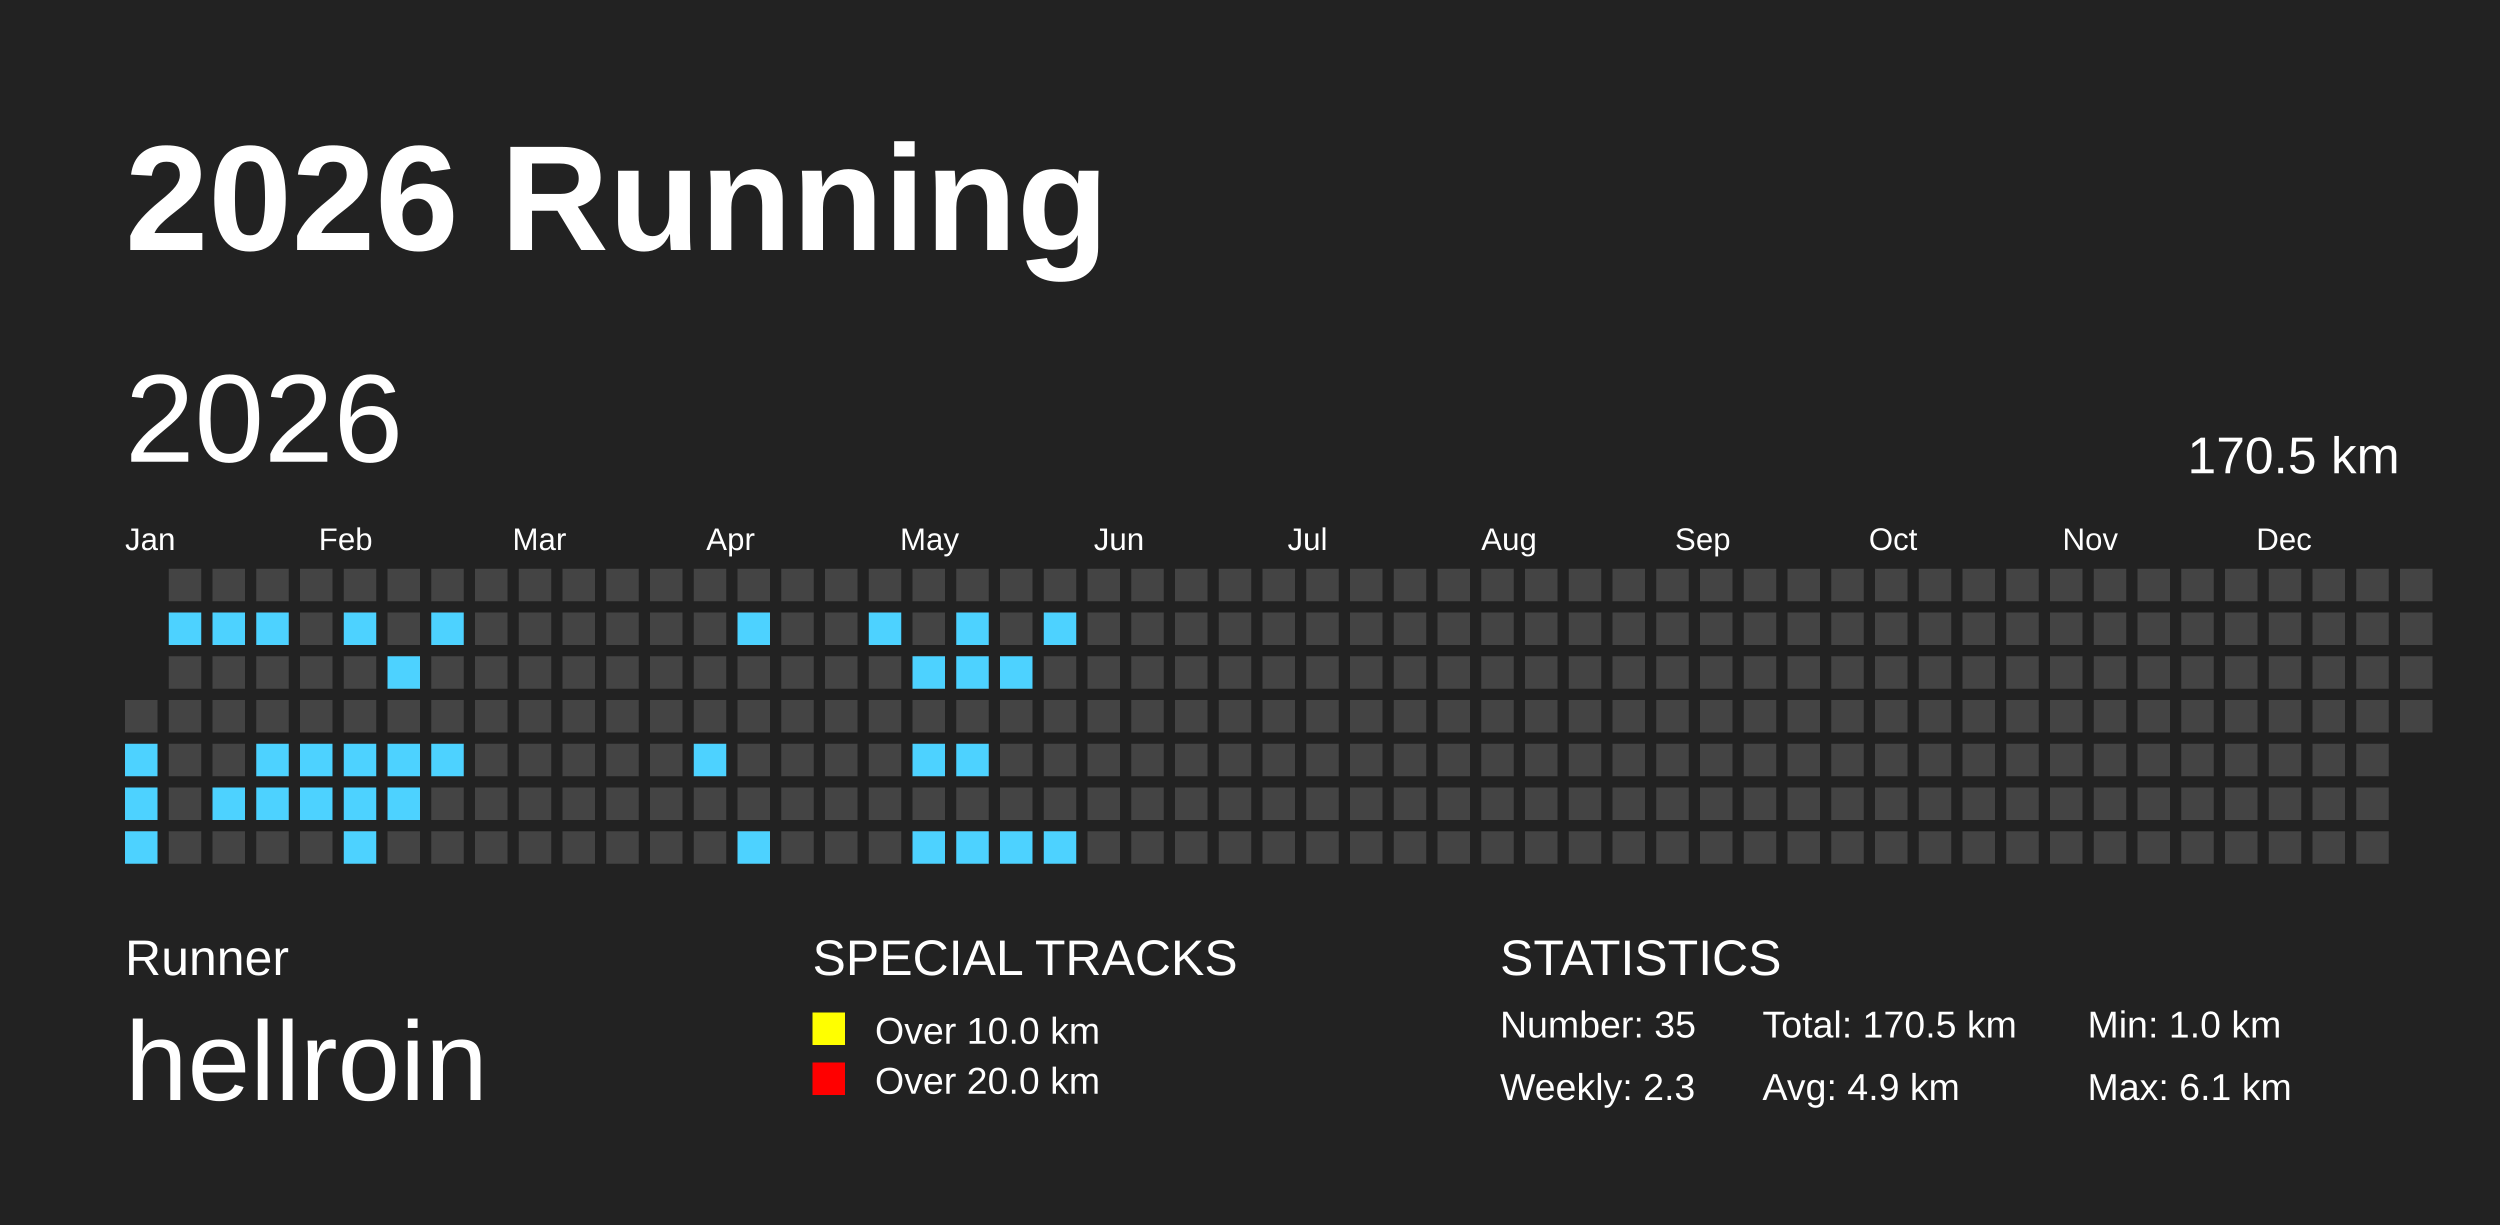
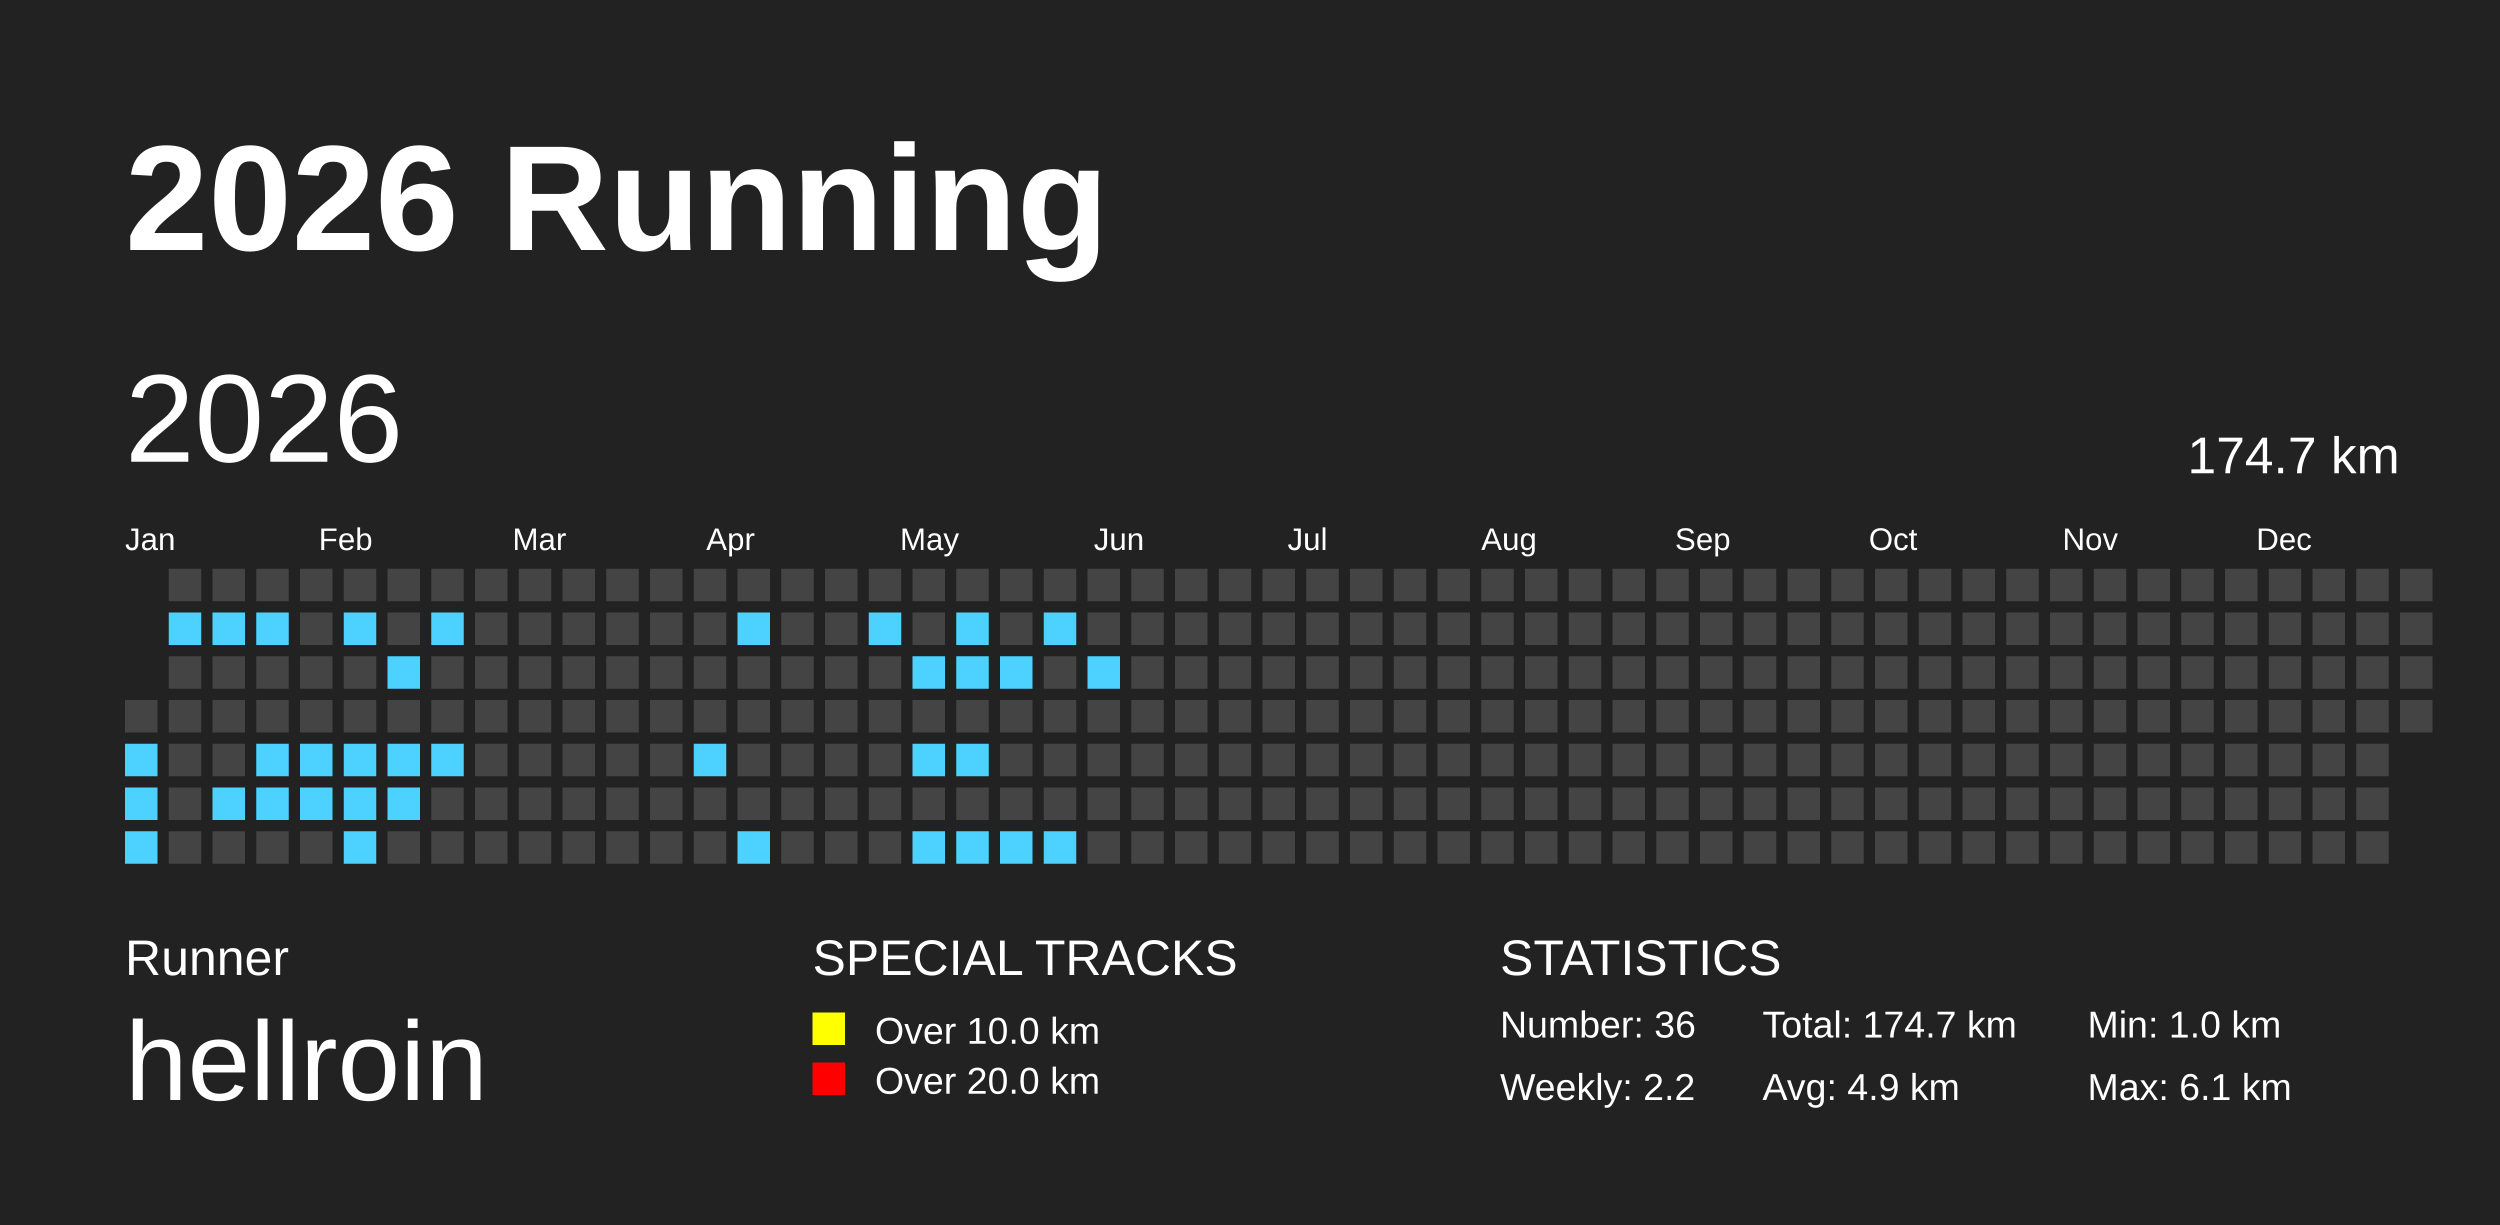
<svg xmlns="http://www.w3.org/2000/svg" baseProfile="full" height="98mm" version="1.1" viewBox="0,0,200,98" width="200mm">
  <defs />
  <rect fill="#222222" height="98" width="200" x="0" y="0" />
  <text fill="#FFFFFF" style="font-size:12px; font-family:Arial; font-weight:bold;" x="10" y="20">2026 Running</text>
  <text fill="#FFFFFF" style="font-size:4px; font-family:Arial" x="10" y="78">Runner</text>
  <text fill="#FFFFFF" style="font-size:9px; font-family:Arial" x="10" y="88">hellroin</text>
  <text fill="#FFFFFF" style="font-size:4px; font-family:Arial" x="65" y="78">SPECIAL TRACKS</text>
  <rect fill="yellow" height="2.6" width="2.6" x="65" y="81" />
  <text fill="#FFFFFF" style="font-size:3px; font-family:Arial" x="70" y="83.5">Over 10.0 km</text>
  <rect fill="red" height="2.6" width="2.6" x="65" y="85" />
  <text fill="#FFFFFF" style="font-size:3px; font-family:Arial" x="70" y="87.5">Over 20.0 km</text>
  <text fill="#FFFFFF" style="font-size:4px; font-family:Arial" x="120" y="78">STATISTICS</text>
-   <text fill="#FFFFFF" style="font-size:3px; font-family:Arial" x="120" y="83">Number: 35</text>
-   <text fill="#FFFFFF" style="font-size:3px; font-family:Arial" x="120" y="88">Weekly: 2.3</text>
-   <text fill="#FFFFFF" style="font-size:3px; font-family:Arial" x="141" y="83">Total: 170.5 km</text>
+   <text fill="#FFFFFF" style="font-size:3px; font-family:Arial" x="120" y="83">Number: 36</text>
+   <text fill="#FFFFFF" style="font-size:3px; font-family:Arial" x="120" y="88">Weekly: 2.2</text>
+   <text fill="#FFFFFF" style="font-size:3px; font-family:Arial" x="141" y="83">Total: 174.7 km</text>
  <text fill="#FFFFFF" style="font-size:3px; font-family:Arial" x="141" y="88">Avg: 4.9 km</text>
  <text fill="#FFFFFF" style="font-size:3px; font-family:Arial" x="167" y="83">Min: 1.0 km</text>
  <text fill="#FFFFFF" style="font-size:3px; font-family:Arial" x="167" y="88">Max: 6.1 km</text>
  <text dominant-baseline="hanging" fill="#FFFFFF" style="font-size:10.0px; font-family:Arial;" x="10" y="30">2026</text>
-   <text dominant-baseline="hanging" fill="#FFFFFF" style="font-size:4.125px; font-family:Arial;" x="175" y="35">170.5 km</text>
+   <text dominant-baseline="hanging" fill="#FFFFFF" style="font-size:4.125px; font-family:Arial;" x="175" y="35">174.7 km</text>
  <text fill="#FFFFFF" style="font-size:2.5px; font-family:Arial" x="10.0" y="44">Jan</text>
  <text fill="#FFFFFF" style="font-size:2.5px; font-family:Arial" x="25.5" y="44">Feb</text>
  <text fill="#FFFFFF" style="font-size:2.5px; font-family:Arial" x="41.0" y="44">Mar</text>
  <text fill="#FFFFFF" style="font-size:2.5px; font-family:Arial" x="56.5" y="44">Apr</text>
  <text fill="#FFFFFF" style="font-size:2.5px; font-family:Arial" x="72.0" y="44">May</text>
  <text fill="#FFFFFF" style="font-size:2.5px; font-family:Arial" x="87.5" y="44">Jun</text>
  <text fill="#FFFFFF" style="font-size:2.5px; font-family:Arial" x="103.0" y="44">Jul</text>
  <text fill="#FFFFFF" style="font-size:2.5px; font-family:Arial" x="118.5" y="44">Aug</text>
  <text fill="#FFFFFF" style="font-size:2.5px; font-family:Arial" x="134.0" y="44">Sep</text>
  <text fill="#FFFFFF" style="font-size:2.5px; font-family:Arial" x="149.5" y="44">Oct</text>
  <text fill="#FFFFFF" style="font-size:2.5px; font-family:Arial" x="165.0" y="44">Nov</text>
  <text fill="#FFFFFF" style="font-size:2.5px; font-family:Arial" x="180.5" y="44">Dec</text>
  <rect fill="#444444" height="2.6" width="2.6" x="10.0" y="56.0" />
  <rect fill="#4DD2FF" height="2.6" width="2.6" x="10.0" y="59.5" />
  <rect fill="#4DD2FF" height="2.6" width="2.6" x="10.0" y="63.0" />
  <rect fill="#4DD2FF" height="2.6" width="2.6" x="10.0" y="66.5" />
  <rect fill="#444444" height="2.6" width="2.6" x="13.5" y="45.5" />
  <rect fill="#4DD2FF" height="2.6" width="2.6" x="13.5" y="49.0" />
  <rect fill="#444444" height="2.6" width="2.6" x="13.5" y="52.5" />
  <rect fill="#444444" height="2.6" width="2.6" x="13.5" y="56.0" />
  <rect fill="#444444" height="2.6" width="2.6" x="13.5" y="59.5" />
  <rect fill="#444444" height="2.6" width="2.6" x="13.5" y="63.0" />
  <rect fill="#444444" height="2.6" width="2.6" x="13.5" y="66.5" />
  <rect fill="#444444" height="2.6" width="2.6" x="17.0" y="45.5" />
  <rect fill="#4DD2FF" height="2.6" width="2.6" x="17.0" y="49.0" />
  <rect fill="#444444" height="2.6" width="2.6" x="17.0" y="52.5" />
  <rect fill="#444444" height="2.6" width="2.6" x="17.0" y="56.0" />
  <rect fill="#444444" height="2.6" width="2.6" x="17.0" y="59.5" />
  <rect fill="#4DD2FF" height="2.6" width="2.6" x="17.0" y="63.0" />
  <rect fill="#444444" height="2.6" width="2.6" x="17.0" y="66.5" />
  <rect fill="#444444" height="2.6" width="2.6" x="20.5" y="45.5" />
  <rect fill="#4DD2FF" height="2.6" width="2.6" x="20.5" y="49.0" />
  <rect fill="#444444" height="2.6" width="2.6" x="20.5" y="52.5" />
  <rect fill="#444444" height="2.6" width="2.6" x="20.5" y="56.0" />
  <rect fill="#4DD2FF" height="2.6" width="2.6" x="20.5" y="59.5" />
  <rect fill="#4DD2FF" height="2.6" width="2.6" x="20.5" y="63.0" />
  <rect fill="#444444" height="2.6" width="2.6" x="20.5" y="66.5" />
  <rect fill="#444444" height="2.6" width="2.6" x="24.0" y="45.5" />
  <rect fill="#444444" height="2.6" width="2.6" x="24.0" y="49.0" />
  <rect fill="#444444" height="2.6" width="2.6" x="24.0" y="52.5" />
  <rect fill="#444444" height="2.6" width="2.6" x="24.0" y="56.0" />
  <rect fill="#4DD2FF" height="2.6" width="2.6" x="24.0" y="59.5" />
  <rect fill="#4DD2FF" height="2.6" width="2.6" x="24.0" y="63.0" />
  <rect fill="#444444" height="2.6" width="2.6" x="24.0" y="66.5" />
  <rect fill="#444444" height="2.6" width="2.6" x="27.5" y="45.5" />
  <rect fill="#4DD2FF" height="2.6" width="2.6" x="27.5" y="49.0" />
  <rect fill="#444444" height="2.6" width="2.6" x="27.5" y="52.5" />
  <rect fill="#444444" height="2.6" width="2.6" x="27.5" y="56.0" />
  <rect fill="#4DD2FF" height="2.6" width="2.6" x="27.5" y="59.5" />
  <rect fill="#4DD2FF" height="2.6" width="2.6" x="27.5" y="63.0" />
  <rect fill="#4DD2FF" height="2.6" width="2.6" x="27.5" y="66.5" />
  <rect fill="#444444" height="2.6" width="2.6" x="31.0" y="45.5" />
  <rect fill="#444444" height="2.6" width="2.6" x="31.0" y="49.0" />
  <rect fill="#4DD2FF" height="2.6" width="2.6" x="31.0" y="52.5" />
  <rect fill="#444444" height="2.6" width="2.6" x="31.0" y="56.0" />
  <rect fill="#4DD2FF" height="2.6" width="2.6" x="31.0" y="59.5" />
  <rect fill="#4DD2FF" height="2.6" width="2.6" x="31.0" y="63.0" />
  <rect fill="#444444" height="2.6" width="2.6" x="31.0" y="66.5" />
  <rect fill="#444444" height="2.6" width="2.6" x="34.5" y="45.5" />
  <rect fill="#4DD2FF" height="2.6" width="2.6" x="34.5" y="49.0" />
  <rect fill="#444444" height="2.6" width="2.6" x="34.5" y="52.5" />
  <rect fill="#444444" height="2.6" width="2.6" x="34.5" y="56.0" />
  <rect fill="#4DD2FF" height="2.6" width="2.6" x="34.5" y="59.5" />
  <rect fill="#444444" height="2.6" width="2.6" x="34.5" y="63.0" />
  <rect fill="#444444" height="2.6" width="2.6" x="34.5" y="66.5" />
  <rect fill="#444444" height="2.6" width="2.6" x="38.0" y="45.5" />
  <rect fill="#444444" height="2.6" width="2.6" x="38.0" y="49.0" />
  <rect fill="#444444" height="2.6" width="2.6" x="38.0" y="52.5" />
  <rect fill="#444444" height="2.6" width="2.6" x="38.0" y="56.0" />
  <rect fill="#444444" height="2.6" width="2.6" x="38.0" y="59.5" />
  <rect fill="#444444" height="2.6" width="2.6" x="38.0" y="63.0" />
  <rect fill="#444444" height="2.6" width="2.6" x="38.0" y="66.5" />
  <rect fill="#444444" height="2.6" width="2.6" x="41.5" y="45.5" />
  <rect fill="#444444" height="2.6" width="2.6" x="41.5" y="49.0" />
  <rect fill="#444444" height="2.6" width="2.6" x="41.5" y="52.5" />
  <rect fill="#444444" height="2.6" width="2.6" x="41.5" y="56.0" />
  <rect fill="#444444" height="2.6" width="2.6" x="41.5" y="59.5" />
  <rect fill="#444444" height="2.6" width="2.6" x="41.5" y="63.0" />
  <rect fill="#444444" height="2.6" width="2.6" x="41.5" y="66.5" />
  <rect fill="#444444" height="2.6" width="2.6" x="45.0" y="45.5" />
  <rect fill="#444444" height="2.6" width="2.6" x="45.0" y="49.0" />
  <rect fill="#444444" height="2.6" width="2.6" x="45.0" y="52.5" />
  <rect fill="#444444" height="2.6" width="2.6" x="45.0" y="56.0" />
  <rect fill="#444444" height="2.6" width="2.6" x="45.0" y="59.5" />
  <rect fill="#444444" height="2.6" width="2.6" x="45.0" y="63.0" />
  <rect fill="#444444" height="2.6" width="2.6" x="45.0" y="66.5" />
  <rect fill="#444444" height="2.6" width="2.6" x="48.5" y="45.5" />
  <rect fill="#444444" height="2.6" width="2.6" x="48.5" y="49.0" />
  <rect fill="#444444" height="2.6" width="2.6" x="48.5" y="52.5" />
  <rect fill="#444444" height="2.6" width="2.6" x="48.5" y="56.0" />
  <rect fill="#444444" height="2.6" width="2.6" x="48.5" y="59.5" />
  <rect fill="#444444" height="2.6" width="2.6" x="48.5" y="63.0" />
  <rect fill="#444444" height="2.6" width="2.6" x="48.5" y="66.5" />
  <rect fill="#444444" height="2.6" width="2.6" x="52.0" y="45.5" />
  <rect fill="#444444" height="2.6" width="2.6" x="52.0" y="49.0" />
  <rect fill="#444444" height="2.6" width="2.6" x="52.0" y="52.5" />
  <rect fill="#444444" height="2.6" width="2.6" x="52.0" y="56.0" />
  <rect fill="#444444" height="2.6" width="2.6" x="52.0" y="59.5" />
  <rect fill="#444444" height="2.6" width="2.6" x="52.0" y="63.0" />
  <rect fill="#444444" height="2.6" width="2.6" x="52.0" y="66.5" />
  <rect fill="#444444" height="2.6" width="2.6" x="55.5" y="45.5" />
  <rect fill="#444444" height="2.6" width="2.6" x="55.5" y="49.0" />
  <rect fill="#444444" height="2.6" width="2.6" x="55.5" y="52.5" />
  <rect fill="#444444" height="2.6" width="2.6" x="55.5" y="56.0" />
  <rect fill="#4DD2FF" height="2.6" width="2.6" x="55.5" y="59.5" />
  <rect fill="#444444" height="2.6" width="2.6" x="55.5" y="63.0" />
  <rect fill="#444444" height="2.6" width="2.6" x="55.5" y="66.5" />
  <rect fill="#444444" height="2.6" width="2.6" x="59.0" y="45.5" />
  <rect fill="#4DD2FF" height="2.6" width="2.6" x="59.0" y="49.0" />
  <rect fill="#444444" height="2.6" width="2.6" x="59.0" y="52.5" />
  <rect fill="#444444" height="2.6" width="2.6" x="59.0" y="56.0" />
  <rect fill="#444444" height="2.6" width="2.6" x="59.0" y="59.5" />
  <rect fill="#444444" height="2.6" width="2.6" x="59.0" y="63.0" />
  <rect fill="#4DD2FF" height="2.6" width="2.6" x="59.0" y="66.5" />
  <rect fill="#444444" height="2.6" width="2.6" x="62.5" y="45.5" />
  <rect fill="#444444" height="2.6" width="2.6" x="62.5" y="49.0" />
  <rect fill="#444444" height="2.6" width="2.6" x="62.5" y="52.5" />
  <rect fill="#444444" height="2.6" width="2.6" x="62.5" y="56.0" />
  <rect fill="#444444" height="2.6" width="2.6" x="62.5" y="59.5" />
  <rect fill="#444444" height="2.6" width="2.6" x="62.5" y="63.0" />
  <rect fill="#444444" height="2.6" width="2.6" x="62.5" y="66.5" />
  <rect fill="#444444" height="2.6" width="2.6" x="66.0" y="45.5" />
  <rect fill="#444444" height="2.6" width="2.6" x="66.0" y="49.0" />
  <rect fill="#444444" height="2.6" width="2.6" x="66.0" y="52.5" />
  <rect fill="#444444" height="2.6" width="2.6" x="66.0" y="56.0" />
  <rect fill="#444444" height="2.6" width="2.6" x="66.0" y="59.5" />
  <rect fill="#444444" height="2.6" width="2.6" x="66.0" y="63.0" />
  <rect fill="#444444" height="2.6" width="2.6" x="66.0" y="66.5" />
  <rect fill="#444444" height="2.6" width="2.6" x="69.5" y="45.5" />
  <rect fill="#4DD2FF" height="2.6" width="2.6" x="69.5" y="49.0" />
  <rect fill="#444444" height="2.6" width="2.6" x="69.5" y="52.5" />
  <rect fill="#444444" height="2.6" width="2.6" x="69.5" y="56.0" />
  <rect fill="#444444" height="2.6" width="2.6" x="69.5" y="59.5" />
  <rect fill="#444444" height="2.6" width="2.6" x="69.5" y="63.0" />
  <rect fill="#444444" height="2.6" width="2.6" x="69.5" y="66.5" />
  <rect fill="#444444" height="2.6" width="2.6" x="73.0" y="45.5" />
  <rect fill="#444444" height="2.6" width="2.6" x="73.0" y="49.0" />
  <rect fill="#4DD2FF" height="2.6" width="2.6" x="73.0" y="52.5" />
  <rect fill="#444444" height="2.6" width="2.6" x="73.0" y="56.0" />
  <rect fill="#4DD2FF" height="2.6" width="2.6" x="73.0" y="59.5" />
  <rect fill="#444444" height="2.6" width="2.6" x="73.0" y="63.0" />
  <rect fill="#4DD2FF" height="2.6" width="2.6" x="73.0" y="66.5" />
  <rect fill="#444444" height="2.6" width="2.6" x="76.5" y="45.5" />
  <rect fill="#4DD2FF" height="2.6" width="2.6" x="76.5" y="49.0" />
  <rect fill="#4DD2FF" height="2.6" width="2.6" x="76.5" y="52.5" />
  <rect fill="#444444" height="2.6" width="2.6" x="76.5" y="56.0" />
  <rect fill="#4DD2FF" height="2.6" width="2.6" x="76.5" y="59.5" />
  <rect fill="#444444" height="2.6" width="2.6" x="76.5" y="63.0" />
  <rect fill="#4DD2FF" height="2.6" width="2.6" x="76.5" y="66.5" />
  <rect fill="#444444" height="2.6" width="2.6" x="80.0" y="45.5" />
  <rect fill="#444444" height="2.6" width="2.6" x="80.0" y="49.0" />
  <rect fill="#4DD2FF" height="2.6" width="2.6" x="80.0" y="52.5" />
  <rect fill="#444444" height="2.6" width="2.6" x="80.0" y="56.0" />
  <rect fill="#444444" height="2.6" width="2.6" x="80.0" y="59.5" />
  <rect fill="#444444" height="2.6" width="2.6" x="80.0" y="63.0" />
  <rect fill="#4DD2FF" height="2.6" width="2.6" x="80.0" y="66.5" />
  <rect fill="#444444" height="2.6" width="2.6" x="83.5" y="45.5" />
  <rect fill="#4DD2FF" height="2.6" width="2.6" x="83.5" y="49.0" />
  <rect fill="#444444" height="2.6" width="2.6" x="83.5" y="52.5" />
  <rect fill="#444444" height="2.6" width="2.6" x="83.5" y="56.0" />
  <rect fill="#444444" height="2.6" width="2.6" x="83.5" y="59.5" />
  <rect fill="#444444" height="2.6" width="2.6" x="83.5" y="63.0" />
  <rect fill="#4DD2FF" height="2.6" width="2.6" x="83.5" y="66.5" />
  <rect fill="#444444" height="2.6" width="2.6" x="87.0" y="45.5" />
  <rect fill="#444444" height="2.6" width="2.6" x="87.0" y="49.0" />
-   <rect fill="#444444" height="2.6" width="2.6" x="87.0" y="52.5" />
+   <rect fill="#4DD2FF" height="2.6" width="2.6" x="87.0" y="52.5" />
  <rect fill="#444444" height="2.6" width="2.6" x="87.0" y="56.0" />
  <rect fill="#444444" height="2.6" width="2.6" x="87.0" y="59.5" />
  <rect fill="#444444" height="2.6" width="2.6" x="87.0" y="63.0" />
  <rect fill="#444444" height="2.6" width="2.6" x="87.0" y="66.5" />
  <rect fill="#444444" height="2.6" width="2.6" x="90.5" y="45.5" />
  <rect fill="#444444" height="2.6" width="2.6" x="90.5" y="49.0" />
  <rect fill="#444444" height="2.6" width="2.6" x="90.5" y="52.5" />
  <rect fill="#444444" height="2.6" width="2.6" x="90.5" y="56.0" />
  <rect fill="#444444" height="2.6" width="2.6" x="90.5" y="59.5" />
  <rect fill="#444444" height="2.6" width="2.6" x="90.5" y="63.0" />
  <rect fill="#444444" height="2.6" width="2.6" x="90.5" y="66.5" />
  <rect fill="#444444" height="2.6" width="2.6" x="94.0" y="45.5" />
  <rect fill="#444444" height="2.6" width="2.6" x="94.0" y="49.0" />
  <rect fill="#444444" height="2.6" width="2.6" x="94.0" y="52.5" />
  <rect fill="#444444" height="2.6" width="2.6" x="94.0" y="56.0" />
  <rect fill="#444444" height="2.6" width="2.6" x="94.0" y="59.5" />
  <rect fill="#444444" height="2.6" width="2.6" x="94.0" y="63.0" />
  <rect fill="#444444" height="2.6" width="2.6" x="94.0" y="66.5" />
  <rect fill="#444444" height="2.6" width="2.6" x="97.5" y="45.5" />
  <rect fill="#444444" height="2.6" width="2.6" x="97.5" y="49.0" />
  <rect fill="#444444" height="2.6" width="2.6" x="97.5" y="52.5" />
  <rect fill="#444444" height="2.6" width="2.6" x="97.5" y="56.0" />
  <rect fill="#444444" height="2.6" width="2.6" x="97.5" y="59.5" />
  <rect fill="#444444" height="2.6" width="2.6" x="97.5" y="63.0" />
  <rect fill="#444444" height="2.6" width="2.6" x="97.5" y="66.5" />
  <rect fill="#444444" height="2.6" width="2.6" x="101.0" y="45.5" />
  <rect fill="#444444" height="2.6" width="2.6" x="101.0" y="49.0" />
  <rect fill="#444444" height="2.6" width="2.6" x="101.0" y="52.5" />
  <rect fill="#444444" height="2.6" width="2.6" x="101.0" y="56.0" />
  <rect fill="#444444" height="2.6" width="2.6" x="101.0" y="59.5" />
  <rect fill="#444444" height="2.6" width="2.6" x="101.0" y="63.0" />
  <rect fill="#444444" height="2.6" width="2.6" x="101.0" y="66.5" />
  <rect fill="#444444" height="2.6" width="2.6" x="104.5" y="45.5" />
  <rect fill="#444444" height="2.6" width="2.6" x="104.5" y="49.0" />
  <rect fill="#444444" height="2.6" width="2.6" x="104.5" y="52.5" />
  <rect fill="#444444" height="2.6" width="2.6" x="104.5" y="56.0" />
  <rect fill="#444444" height="2.6" width="2.6" x="104.5" y="59.5" />
  <rect fill="#444444" height="2.6" width="2.6" x="104.5" y="63.0" />
  <rect fill="#444444" height="2.6" width="2.6" x="104.5" y="66.5" />
  <rect fill="#444444" height="2.6" width="2.6" x="108.0" y="45.5" />
  <rect fill="#444444" height="2.6" width="2.6" x="108.0" y="49.0" />
  <rect fill="#444444" height="2.6" width="2.6" x="108.0" y="52.5" />
  <rect fill="#444444" height="2.6" width="2.6" x="108.0" y="56.0" />
  <rect fill="#444444" height="2.6" width="2.6" x="108.0" y="59.5" />
  <rect fill="#444444" height="2.6" width="2.6" x="108.0" y="63.0" />
  <rect fill="#444444" height="2.6" width="2.6" x="108.0" y="66.5" />
  <rect fill="#444444" height="2.6" width="2.6" x="111.5" y="45.5" />
  <rect fill="#444444" height="2.6" width="2.6" x="111.5" y="49.0" />
  <rect fill="#444444" height="2.6" width="2.6" x="111.5" y="52.5" />
  <rect fill="#444444" height="2.6" width="2.6" x="111.5" y="56.0" />
  <rect fill="#444444" height="2.6" width="2.6" x="111.5" y="59.5" />
  <rect fill="#444444" height="2.6" width="2.6" x="111.5" y="63.0" />
  <rect fill="#444444" height="2.6" width="2.6" x="111.5" y="66.5" />
  <rect fill="#444444" height="2.6" width="2.6" x="115.0" y="45.5" />
  <rect fill="#444444" height="2.6" width="2.6" x="115.0" y="49.0" />
  <rect fill="#444444" height="2.6" width="2.6" x="115.0" y="52.5" />
  <rect fill="#444444" height="2.6" width="2.6" x="115.0" y="56.0" />
  <rect fill="#444444" height="2.6" width="2.6" x="115.0" y="59.5" />
  <rect fill="#444444" height="2.6" width="2.6" x="115.0" y="63.0" />
  <rect fill="#444444" height="2.6" width="2.6" x="115.0" y="66.5" />
  <rect fill="#444444" height="2.6" width="2.6" x="118.5" y="45.5" />
  <rect fill="#444444" height="2.6" width="2.6" x="118.5" y="49.0" />
  <rect fill="#444444" height="2.6" width="2.6" x="118.5" y="52.5" />
  <rect fill="#444444" height="2.6" width="2.6" x="118.5" y="56.0" />
  <rect fill="#444444" height="2.6" width="2.6" x="118.5" y="59.5" />
  <rect fill="#444444" height="2.6" width="2.6" x="118.5" y="63.0" />
  <rect fill="#444444" height="2.6" width="2.6" x="118.5" y="66.5" />
  <rect fill="#444444" height="2.6" width="2.6" x="122.0" y="45.5" />
  <rect fill="#444444" height="2.6" width="2.6" x="122.0" y="49.0" />
  <rect fill="#444444" height="2.6" width="2.6" x="122.0" y="52.5" />
  <rect fill="#444444" height="2.6" width="2.6" x="122.0" y="56.0" />
  <rect fill="#444444" height="2.6" width="2.6" x="122.0" y="59.5" />
  <rect fill="#444444" height="2.6" width="2.6" x="122.0" y="63.0" />
  <rect fill="#444444" height="2.6" width="2.6" x="122.0" y="66.5" />
  <rect fill="#444444" height="2.6" width="2.6" x="125.5" y="45.5" />
  <rect fill="#444444" height="2.6" width="2.6" x="125.5" y="49.0" />
  <rect fill="#444444" height="2.6" width="2.6" x="125.5" y="52.5" />
  <rect fill="#444444" height="2.6" width="2.6" x="125.5" y="56.0" />
  <rect fill="#444444" height="2.6" width="2.6" x="125.5" y="59.5" />
  <rect fill="#444444" height="2.6" width="2.6" x="125.5" y="63.0" />
  <rect fill="#444444" height="2.6" width="2.6" x="125.5" y="66.5" />
  <rect fill="#444444" height="2.6" width="2.6" x="129.0" y="45.5" />
  <rect fill="#444444" height="2.6" width="2.6" x="129.0" y="49.0" />
  <rect fill="#444444" height="2.6" width="2.6" x="129.0" y="52.5" />
  <rect fill="#444444" height="2.6" width="2.6" x="129.0" y="56.0" />
  <rect fill="#444444" height="2.6" width="2.6" x="129.0" y="59.5" />
  <rect fill="#444444" height="2.6" width="2.6" x="129.0" y="63.0" />
  <rect fill="#444444" height="2.6" width="2.6" x="129.0" y="66.5" />
  <rect fill="#444444" height="2.6" width="2.6" x="132.5" y="45.5" />
  <rect fill="#444444" height="2.6" width="2.6" x="132.5" y="49.0" />
  <rect fill="#444444" height="2.6" width="2.6" x="132.5" y="52.5" />
  <rect fill="#444444" height="2.6" width="2.6" x="132.5" y="56.0" />
  <rect fill="#444444" height="2.6" width="2.6" x="132.5" y="59.5" />
  <rect fill="#444444" height="2.6" width="2.6" x="132.5" y="63.0" />
  <rect fill="#444444" height="2.6" width="2.6" x="132.5" y="66.5" />
  <rect fill="#444444" height="2.6" width="2.6" x="136.0" y="45.5" />
  <rect fill="#444444" height="2.6" width="2.6" x="136.0" y="49.0" />
  <rect fill="#444444" height="2.6" width="2.6" x="136.0" y="52.5" />
  <rect fill="#444444" height="2.6" width="2.6" x="136.0" y="56.0" />
  <rect fill="#444444" height="2.6" width="2.6" x="136.0" y="59.5" />
  <rect fill="#444444" height="2.6" width="2.6" x="136.0" y="63.0" />
  <rect fill="#444444" height="2.6" width="2.6" x="136.0" y="66.5" />
  <rect fill="#444444" height="2.6" width="2.6" x="139.5" y="45.5" />
  <rect fill="#444444" height="2.6" width="2.6" x="139.5" y="49.0" />
  <rect fill="#444444" height="2.6" width="2.6" x="139.5" y="52.5" />
  <rect fill="#444444" height="2.6" width="2.6" x="139.5" y="56.0" />
  <rect fill="#444444" height="2.6" width="2.6" x="139.5" y="59.5" />
  <rect fill="#444444" height="2.6" width="2.6" x="139.5" y="63.0" />
  <rect fill="#444444" height="2.6" width="2.6" x="139.5" y="66.5" />
  <rect fill="#444444" height="2.6" width="2.6" x="143.0" y="45.5" />
  <rect fill="#444444" height="2.6" width="2.6" x="143.0" y="49.0" />
  <rect fill="#444444" height="2.6" width="2.6" x="143.0" y="52.5" />
  <rect fill="#444444" height="2.6" width="2.6" x="143.0" y="56.0" />
  <rect fill="#444444" height="2.6" width="2.6" x="143.0" y="59.5" />
  <rect fill="#444444" height="2.6" width="2.6" x="143.0" y="63.0" />
  <rect fill="#444444" height="2.6" width="2.6" x="143.0" y="66.5" />
  <rect fill="#444444" height="2.6" width="2.6" x="146.5" y="45.5" />
  <rect fill="#444444" height="2.6" width="2.6" x="146.5" y="49.0" />
  <rect fill="#444444" height="2.6" width="2.6" x="146.5" y="52.5" />
  <rect fill="#444444" height="2.6" width="2.6" x="146.5" y="56.0" />
  <rect fill="#444444" height="2.6" width="2.6" x="146.5" y="59.5" />
  <rect fill="#444444" height="2.6" width="2.6" x="146.5" y="63.0" />
  <rect fill="#444444" height="2.6" width="2.6" x="146.5" y="66.5" />
  <rect fill="#444444" height="2.6" width="2.6" x="150.0" y="45.5" />
  <rect fill="#444444" height="2.6" width="2.6" x="150.0" y="49.0" />
  <rect fill="#444444" height="2.6" width="2.6" x="150.0" y="52.5" />
  <rect fill="#444444" height="2.6" width="2.6" x="150.0" y="56.0" />
  <rect fill="#444444" height="2.6" width="2.6" x="150.0" y="59.5" />
  <rect fill="#444444" height="2.6" width="2.6" x="150.0" y="63.0" />
  <rect fill="#444444" height="2.6" width="2.6" x="150.0" y="66.5" />
  <rect fill="#444444" height="2.6" width="2.6" x="153.5" y="45.5" />
  <rect fill="#444444" height="2.6" width="2.6" x="153.5" y="49.0" />
  <rect fill="#444444" height="2.6" width="2.6" x="153.5" y="52.5" />
  <rect fill="#444444" height="2.6" width="2.6" x="153.5" y="56.0" />
  <rect fill="#444444" height="2.6" width="2.6" x="153.5" y="59.5" />
  <rect fill="#444444" height="2.6" width="2.6" x="153.5" y="63.0" />
  <rect fill="#444444" height="2.6" width="2.6" x="153.5" y="66.5" />
  <rect fill="#444444" height="2.6" width="2.6" x="157.0" y="45.5" />
  <rect fill="#444444" height="2.6" width="2.6" x="157.0" y="49.0" />
  <rect fill="#444444" height="2.6" width="2.6" x="157.0" y="52.5" />
  <rect fill="#444444" height="2.6" width="2.6" x="157.0" y="56.0" />
  <rect fill="#444444" height="2.6" width="2.6" x="157.0" y="59.5" />
  <rect fill="#444444" height="2.6" width="2.6" x="157.0" y="63.0" />
  <rect fill="#444444" height="2.6" width="2.6" x="157.0" y="66.5" />
  <rect fill="#444444" height="2.6" width="2.6" x="160.5" y="45.5" />
  <rect fill="#444444" height="2.6" width="2.6" x="160.5" y="49.0" />
  <rect fill="#444444" height="2.6" width="2.6" x="160.5" y="52.5" />
  <rect fill="#444444" height="2.6" width="2.6" x="160.5" y="56.0" />
  <rect fill="#444444" height="2.6" width="2.6" x="160.5" y="59.5" />
  <rect fill="#444444" height="2.6" width="2.6" x="160.5" y="63.0" />
  <rect fill="#444444" height="2.6" width="2.6" x="160.5" y="66.5" />
  <rect fill="#444444" height="2.6" width="2.6" x="164.0" y="45.5" />
  <rect fill="#444444" height="2.6" width="2.6" x="164.0" y="49.0" />
  <rect fill="#444444" height="2.6" width="2.6" x="164.0" y="52.5" />
  <rect fill="#444444" height="2.6" width="2.6" x="164.0" y="56.0" />
  <rect fill="#444444" height="2.6" width="2.6" x="164.0" y="59.5" />
  <rect fill="#444444" height="2.6" width="2.6" x="164.0" y="63.0" />
  <rect fill="#444444" height="2.6" width="2.6" x="164.0" y="66.5" />
  <rect fill="#444444" height="2.6" width="2.6" x="167.5" y="45.5" />
  <rect fill="#444444" height="2.6" width="2.6" x="167.5" y="49.0" />
  <rect fill="#444444" height="2.6" width="2.6" x="167.5" y="52.5" />
  <rect fill="#444444" height="2.6" width="2.6" x="167.5" y="56.0" />
  <rect fill="#444444" height="2.6" width="2.6" x="167.5" y="59.5" />
  <rect fill="#444444" height="2.6" width="2.6" x="167.5" y="63.0" />
  <rect fill="#444444" height="2.6" width="2.6" x="167.5" y="66.5" />
  <rect fill="#444444" height="2.6" width="2.6" x="171.0" y="45.5" />
  <rect fill="#444444" height="2.6" width="2.6" x="171.0" y="49.0" />
  <rect fill="#444444" height="2.6" width="2.6" x="171.0" y="52.5" />
  <rect fill="#444444" height="2.6" width="2.6" x="171.0" y="56.0" />
  <rect fill="#444444" height="2.6" width="2.6" x="171.0" y="59.5" />
  <rect fill="#444444" height="2.6" width="2.6" x="171.0" y="63.0" />
  <rect fill="#444444" height="2.6" width="2.6" x="171.0" y="66.5" />
  <rect fill="#444444" height="2.6" width="2.6" x="174.5" y="45.5" />
  <rect fill="#444444" height="2.6" width="2.6" x="174.5" y="49.0" />
  <rect fill="#444444" height="2.6" width="2.6" x="174.5" y="52.5" />
  <rect fill="#444444" height="2.6" width="2.6" x="174.5" y="56.0" />
  <rect fill="#444444" height="2.6" width="2.6" x="174.5" y="59.5" />
  <rect fill="#444444" height="2.6" width="2.6" x="174.5" y="63.0" />
  <rect fill="#444444" height="2.6" width="2.6" x="174.5" y="66.5" />
  <rect fill="#444444" height="2.6" width="2.6" x="178.0" y="45.5" />
  <rect fill="#444444" height="2.6" width="2.6" x="178.0" y="49.0" />
  <rect fill="#444444" height="2.6" width="2.6" x="178.0" y="52.5" />
  <rect fill="#444444" height="2.6" width="2.6" x="178.0" y="56.0" />
  <rect fill="#444444" height="2.6" width="2.6" x="178.0" y="59.5" />
  <rect fill="#444444" height="2.6" width="2.6" x="178.0" y="63.0" />
  <rect fill="#444444" height="2.6" width="2.6" x="178.0" y="66.5" />
  <rect fill="#444444" height="2.6" width="2.6" x="181.5" y="45.5" />
  <rect fill="#444444" height="2.6" width="2.6" x="181.5" y="49.0" />
  <rect fill="#444444" height="2.6" width="2.6" x="181.5" y="52.5" />
  <rect fill="#444444" height="2.6" width="2.6" x="181.5" y="56.0" />
  <rect fill="#444444" height="2.6" width="2.6" x="181.5" y="59.5" />
  <rect fill="#444444" height="2.6" width="2.6" x="181.5" y="63.0" />
  <rect fill="#444444" height="2.6" width="2.6" x="181.5" y="66.5" />
  <rect fill="#444444" height="2.6" width="2.6" x="185.0" y="45.5" />
  <rect fill="#444444" height="2.6" width="2.6" x="185.0" y="49.0" />
  <rect fill="#444444" height="2.6" width="2.6" x="185.0" y="52.5" />
  <rect fill="#444444" height="2.6" width="2.6" x="185.0" y="56.0" />
  <rect fill="#444444" height="2.6" width="2.6" x="185.0" y="59.5" />
  <rect fill="#444444" height="2.6" width="2.6" x="185.0" y="63.0" />
  <rect fill="#444444" height="2.6" width="2.6" x="185.0" y="66.5" />
  <rect fill="#444444" height="2.6" width="2.6" x="188.5" y="45.5" />
  <rect fill="#444444" height="2.6" width="2.6" x="188.5" y="49.0" />
  <rect fill="#444444" height="2.6" width="2.6" x="188.5" y="52.5" />
  <rect fill="#444444" height="2.6" width="2.6" x="188.5" y="56.0" />
  <rect fill="#444444" height="2.6" width="2.6" x="188.5" y="59.5" />
  <rect fill="#444444" height="2.6" width="2.6" x="188.5" y="63.0" />
  <rect fill="#444444" height="2.6" width="2.6" x="188.5" y="66.5" />
  <rect fill="#444444" height="2.6" width="2.6" x="192.0" y="45.5" />
  <rect fill="#444444" height="2.6" width="2.6" x="192.0" y="49.0" />
  <rect fill="#444444" height="2.6" width="2.6" x="192.0" y="52.5" />
  <rect fill="#444444" height="2.6" width="2.6" x="192.0" y="56.0" />
</svg>
